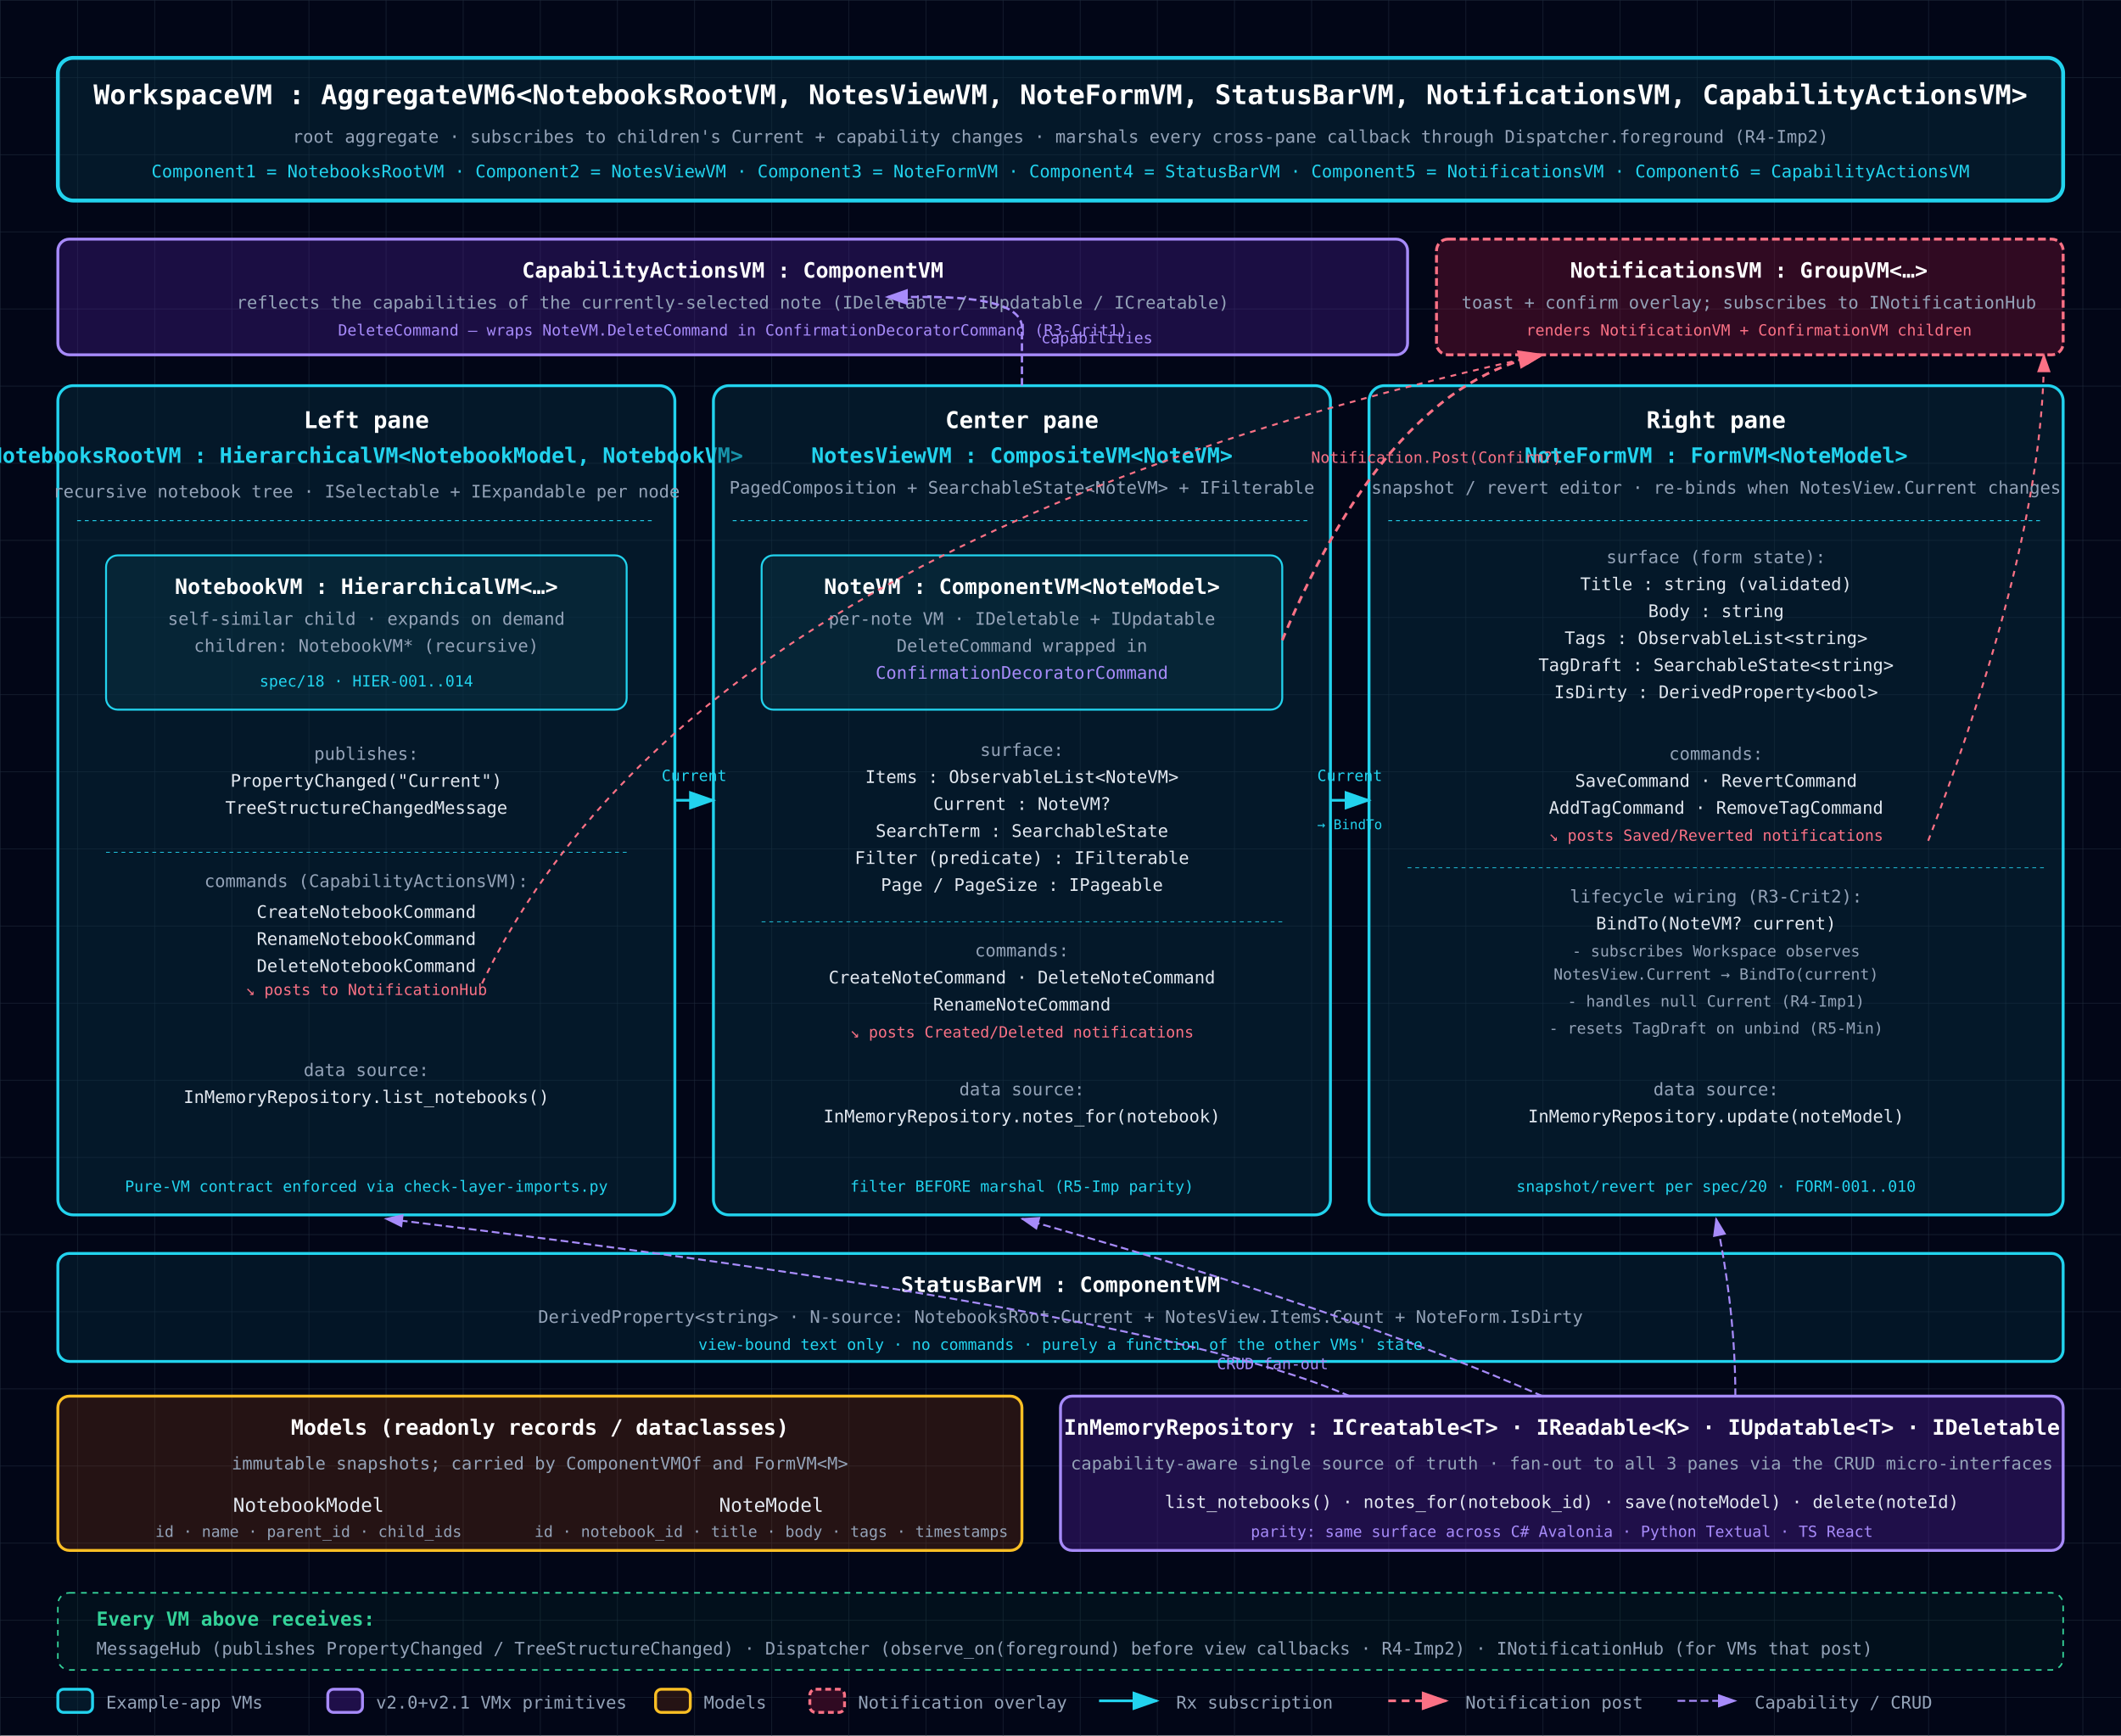
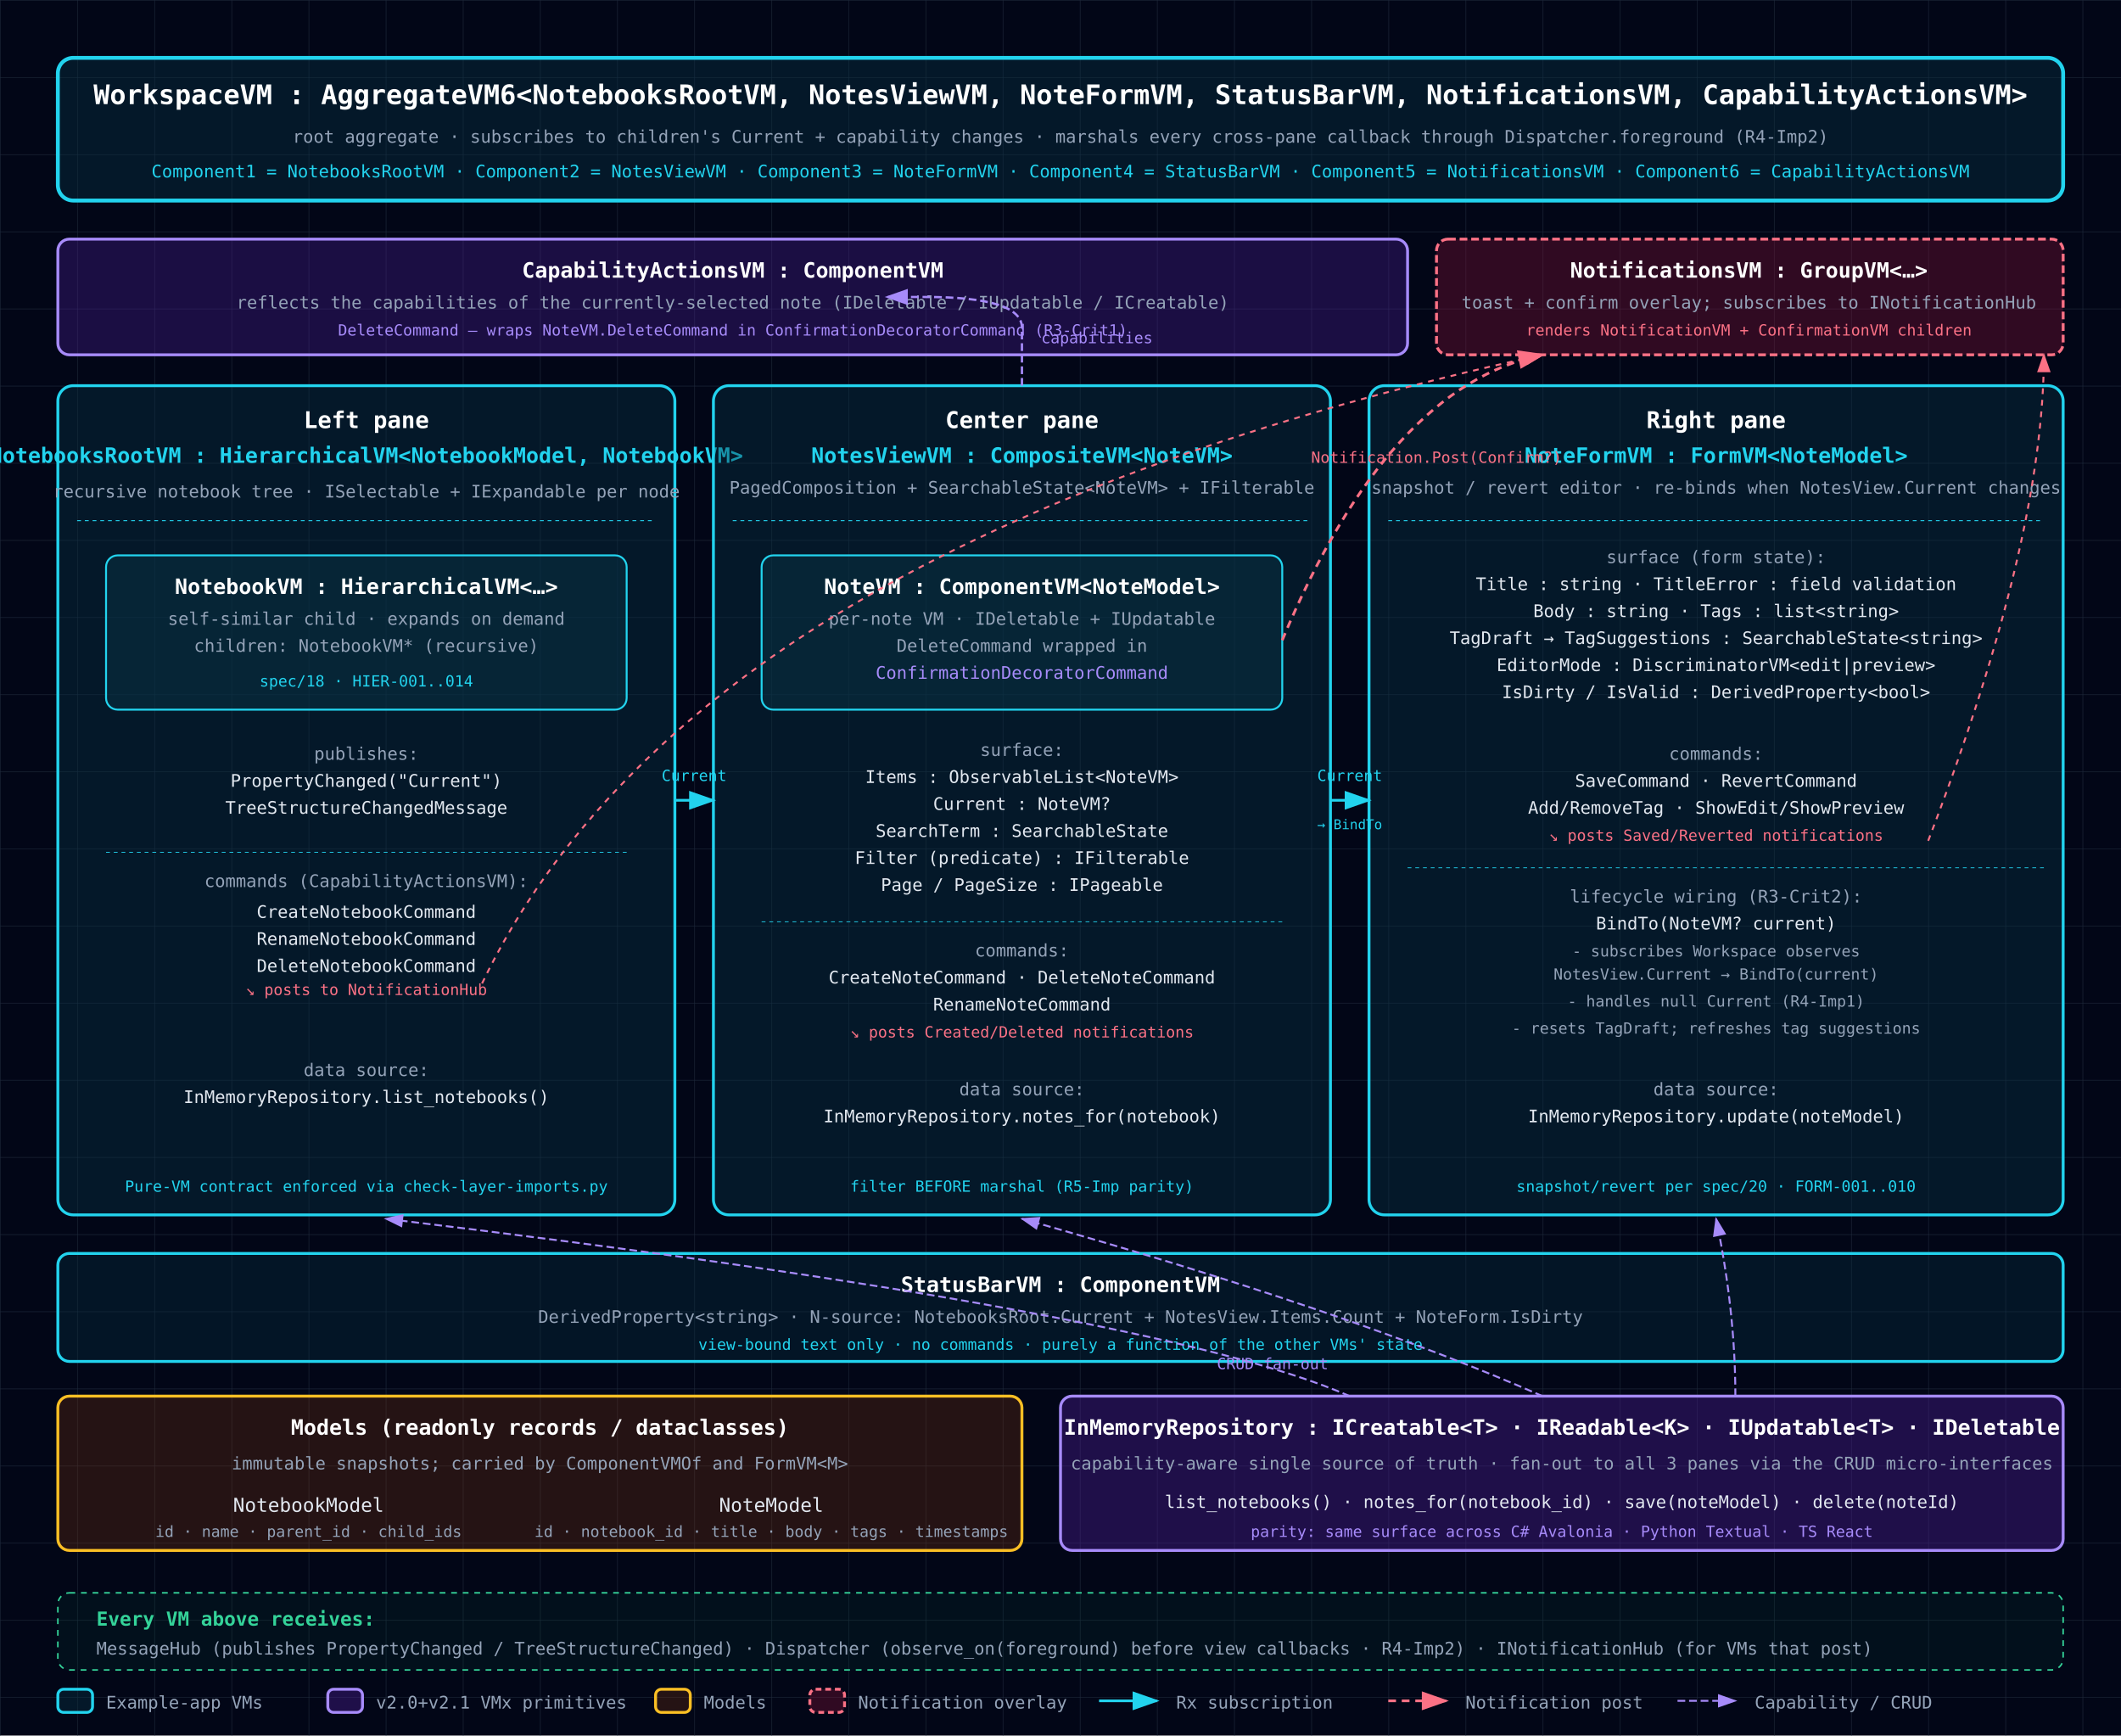
<svg xmlns="http://www.w3.org/2000/svg" viewBox="0 0 1100 900" width="1100" height="900" font-family="ui-monospace, 'JetBrains Mono', Menlo, Consolas, monospace">
  <defs>
    <marker id="arrowhead" markerWidth="10" markerHeight="7" refX="9" refY="3.5" orient="auto">
      <polygon points="0 0, 10 3.5, 0 7" fill="#64748b" />
    </marker>
    <marker id="arrowhead-cyan" markerWidth="10" markerHeight="7" refX="9" refY="3.5" orient="auto">
      <polygon points="0 0, 10 3.5, 0 7" fill="#22d3ee" />
    </marker>
    <marker id="arrowhead-rose" markerWidth="10" markerHeight="7" refX="9" refY="3.5" orient="auto">
      <polygon points="0 0, 10 3.5, 0 7" fill="#fb7185" />
    </marker>
    <marker id="arrowhead-violet" markerWidth="10" markerHeight="7" refX="9" refY="3.5" orient="auto">
      <polygon points="0 0, 10 3.5, 0 7" fill="#a78bfa" />
    </marker>
    <pattern id="grid" width="40" height="40" patternUnits="userSpaceOnUse">
      <path d="M 40 0 L 0 0 0 40" fill="none" stroke="#1e293b" stroke-width="0.5" />
    </pattern>
  </defs>
  <rect width="100%" height="100%" fill="#020617" />
  <rect width="100%" height="100%" fill="url(#grid)" />
  <rect x="30" y="30" width="1040" height="74" rx="8" fill="rgba(8, 51, 68, 0.4)" stroke="#22d3ee" stroke-width="2" />
  <text x="550" y="54" fill="white" font-size="14" font-weight="700" text-anchor="middle">WorkspaceVM  :  AggregateVM6&lt;NotebooksRootVM, NotesViewVM, NoteFormVM, StatusBarVM, NotificationsVM, CapabilityActionsVM&gt;</text>
  <text x="550" y="74" fill="#94a3b8" font-size="9" text-anchor="middle">root aggregate · subscribes to children's Current + capability changes · marshals every cross-pane callback through Dispatcher.foreground (R4-Imp2)</text>
  <text x="550" y="92" fill="#22d3ee" font-size="9" text-anchor="middle">Component1 = NotebooksRootVM  ·  Component2 = NotesViewVM  ·  Component3 = NoteFormVM  ·  Component4 = StatusBarVM  ·  Component5 = NotificationsVM  ·  Component6 = CapabilityActionsVM</text>
  <rect x="30" y="124" width="700" height="60" rx="6" fill="rgba(76, 29, 149, 0.35)" stroke="#a78bfa" stroke-width="1.5" />
  <text x="380" y="144" fill="white" font-size="11" font-weight="600" text-anchor="middle">CapabilityActionsVM  :  ComponentVM</text>
  <text x="380" y="160" fill="#94a3b8" font-size="9" text-anchor="middle">reflects the capabilities of the currently-selected note (IDeletable / IUpdatable / ICreatable)</text>
  <text x="380" y="174" fill="#a78bfa" font-size="8" text-anchor="middle">DeleteCommand — wraps NoteVM.DeleteCommand in ConfirmationDecoratorCommand (R3-Crit1)</text>
  <rect x="745" y="124" width="325" height="60" rx="6" fill="rgba(136, 19, 55, 0.35)" stroke="#fb7185" stroke-width="1.5" stroke-dasharray="4,2" />
  <text x="907" y="144" fill="white" font-size="11" font-weight="600" text-anchor="middle">NotificationsVM  :  GroupVM&lt;…&gt;</text>
  <text x="907" y="160" fill="#94a3b8" font-size="9" text-anchor="middle">toast + confirm overlay; subscribes to INotificationHub</text>
  <text x="907" y="174" fill="#fb7185" font-size="8" text-anchor="middle">renders NotificationVM + ConfirmationVM children</text>
  <rect x="30" y="200" width="320" height="430" rx="8" fill="rgba(8, 51, 68, 0.4)" stroke="#22d3ee" stroke-width="1.5" />
  <text x="190" y="222" fill="white" font-size="12" font-weight="700" text-anchor="middle">Left pane</text>
  <text x="190" y="240" fill="#22d3ee" font-size="11" font-weight="600" text-anchor="middle">NotebooksRootVM  :  HierarchicalVM&lt;NotebookModel, NotebookVM&gt;</text>
  <text x="190" y="258" fill="#94a3b8" font-size="9" text-anchor="middle">recursive notebook tree · ISelectable + IExpandable per node</text>
  <line x1="40" y1="270" x2="340" y2="270" stroke="#22d3ee" stroke-width="0.5" stroke-dasharray="2,2" />
  <rect x="55" y="288" width="270" height="80" rx="6" fill="rgba(8, 51, 68, 0.5)" stroke="#22d3ee" stroke-width="1" />
  <text x="190" y="308" fill="white" font-size="11" font-weight="600" text-anchor="middle">NotebookVM  :  HierarchicalVM&lt;…&gt;</text>
  <text x="190" y="324" fill="#94a3b8" font-size="9" text-anchor="middle">self-similar child · expands on demand</text>
  <text x="190" y="338" fill="#94a3b8" font-size="9" text-anchor="middle">children: NotebookVM*  (recursive)</text>
  <text x="190" y="356" fill="#22d3ee" font-size="8" text-anchor="middle">spec/18 · HIER-001..014</text>
  <text x="190" y="394" fill="#94a3b8" font-size="9" text-anchor="middle">publishes:</text>
  <text x="190" y="408" fill="#e2e8f0" font-size="9" text-anchor="middle">PropertyChanged("Current")</text>
  <text x="190" y="422" fill="#e2e8f0" font-size="9" text-anchor="middle">TreeStructureChangedMessage</text>
  <line x1="55" y1="442" x2="325" y2="442" stroke="#22d3ee" stroke-width="0.4" stroke-dasharray="2,2" />
  <text x="190" y="460" fill="#94a3b8" font-size="9" text-anchor="middle">commands (CapabilityActionsVM):</text>
  <text x="190" y="476" fill="#e2e8f0" font-size="9" text-anchor="middle">CreateNotebookCommand</text>
  <text x="190" y="490" fill="#e2e8f0" font-size="9" text-anchor="middle">RenameNotebookCommand</text>
  <text x="190" y="504" fill="#e2e8f0" font-size="9" text-anchor="middle">DeleteNotebookCommand</text>
  <text x="190" y="516" fill="#fb7185" font-size="8" text-anchor="middle">↘ posts to NotificationHub</text>
  <text x="190" y="558" fill="#94a3b8" font-size="9" text-anchor="middle">data source:</text>
  <text x="190" y="572" fill="#e2e8f0" font-size="9" text-anchor="middle">InMemoryRepository.list_notebooks()</text>
  <text x="190" y="618" fill="#22d3ee" font-size="8" text-anchor="middle">Pure-VM contract enforced via check-layer-imports.py</text>
  <rect x="370" y="200" width="320" height="430" rx="8" fill="rgba(8, 51, 68, 0.4)" stroke="#22d3ee" stroke-width="1.5" />
  <text x="530" y="222" fill="white" font-size="12" font-weight="700" text-anchor="middle">Center pane</text>
  <text x="530" y="240" fill="#22d3ee" font-size="11" font-weight="600" text-anchor="middle">NotesViewVM  :  CompositeVM&lt;NoteVM&gt;</text>
  <text x="530" y="256" fill="#94a3b8" font-size="9" text-anchor="middle">PagedComposition + SearchableState&lt;NoteVM&gt; + IFilterable</text>
  <line x1="380" y1="270" x2="680" y2="270" stroke="#22d3ee" stroke-width="0.5" stroke-dasharray="2,2" />
  <rect x="395" y="288" width="270" height="80" rx="6" fill="rgba(8, 51, 68, 0.5)" stroke="#22d3ee" stroke-width="1" />
  <text x="530" y="308" fill="white" font-size="11" font-weight="600" text-anchor="middle">NoteVM  :  ComponentVM&lt;NoteModel&gt;</text>
  <text x="530" y="324" fill="#94a3b8" font-size="9" text-anchor="middle">per-note VM · IDeletable + IUpdatable</text>
  <text x="530" y="338" fill="#94a3b8" font-size="9" text-anchor="middle">DeleteCommand wrapped in</text>
  <text x="530" y="352" fill="#a78bfa" font-size="9" text-anchor="middle">ConfirmationDecoratorCommand</text>
  <text x="530" y="392" fill="#94a3b8" font-size="9" text-anchor="middle">surface:</text>
  <text x="530" y="406" fill="#e2e8f0" font-size="9" text-anchor="middle">Items : ObservableList&lt;NoteVM&gt;</text>
  <text x="530" y="420" fill="#e2e8f0" font-size="9" text-anchor="middle">Current : NoteVM?</text>
  <text x="530" y="434" fill="#e2e8f0" font-size="9" text-anchor="middle">SearchTerm : SearchableState</text>
  <text x="530" y="448" fill="#e2e8f0" font-size="9" text-anchor="middle">Filter (predicate) : IFilterable</text>
  <text x="530" y="462" fill="#e2e8f0" font-size="9" text-anchor="middle">Page / PageSize : IPageable</text>
  <line x1="395" y1="478" x2="665" y2="478" stroke="#22d3ee" stroke-width="0.4" stroke-dasharray="2,2" />
  <text x="530" y="496" fill="#94a3b8" font-size="9" text-anchor="middle">commands:</text>
  <text x="530" y="510" fill="#e2e8f0" font-size="9" text-anchor="middle">CreateNoteCommand · DeleteNoteCommand</text>
  <text x="530" y="524" fill="#e2e8f0" font-size="9" text-anchor="middle">RenameNoteCommand</text>
  <text x="530" y="538" fill="#fb7185" font-size="8" text-anchor="middle">↘ posts Created/Deleted notifications</text>
  <text x="530" y="568" fill="#94a3b8" font-size="9" text-anchor="middle">data source:</text>
  <text x="530" y="582" fill="#e2e8f0" font-size="9" text-anchor="middle">InMemoryRepository.notes_for(notebook)</text>
  <text x="530" y="618" fill="#22d3ee" font-size="8" text-anchor="middle">filter BEFORE marshal (R5-Imp parity)</text>
  <rect x="710" y="200" width="360" height="430" rx="8" fill="rgba(8, 51, 68, 0.4)" stroke="#22d3ee" stroke-width="1.5" />
  <text x="890" y="222" fill="white" font-size="12" font-weight="700" text-anchor="middle">Right pane</text>
  <text x="890" y="240" fill="#22d3ee" font-size="11" font-weight="600" text-anchor="middle">NoteFormVM  :  FormVM&lt;NoteModel&gt;</text>
  <text x="890" y="256" fill="#94a3b8" font-size="9" text-anchor="middle">snapshot / revert editor · re-binds when NotesView.Current changes</text>
  <line x1="720" y1="270" x2="1060" y2="270" stroke="#22d3ee" stroke-width="0.5" stroke-dasharray="2,2" />
  <text x="890" y="292" fill="#94a3b8" font-size="9" text-anchor="middle">surface (form state):</text>
-   <text x="890" y="306" fill="#e2e8f0" font-size="9" text-anchor="middle">Title : string (validated)</text>
-   <text x="890" y="320" fill="#e2e8f0" font-size="9" text-anchor="middle">Body : string</text>
-   <text x="890" y="334" fill="#e2e8f0" font-size="9" text-anchor="middle">Tags : ObservableList&lt;string&gt;</text>
-   <text x="890" y="348" fill="#e2e8f0" font-size="9" text-anchor="middle">TagDraft : SearchableState&lt;string&gt;</text>
-   <text x="890" y="362" fill="#e2e8f0" font-size="9" text-anchor="middle">IsDirty : DerivedProperty&lt;bool&gt;</text>
+   <text x="890" y="306" fill="#e2e8f0" font-size="9" text-anchor="middle">Title : string · TitleError : field validation</text>
+   <text x="890" y="320" fill="#e2e8f0" font-size="9" text-anchor="middle">Body : string · Tags : list&lt;string&gt;</text>
+   <text x="890" y="334" fill="#e2e8f0" font-size="9" text-anchor="middle">TagDraft → TagSuggestions : SearchableState&lt;string&gt;</text>
+   <text x="890" y="348" fill="#e2e8f0" font-size="9" text-anchor="middle">EditorMode : DiscriminatorVM&lt;edit|preview&gt;</text>
+   <text x="890" y="362" fill="#e2e8f0" font-size="9" text-anchor="middle">IsDirty / IsValid : DerivedProperty&lt;bool&gt;</text>
  <text x="890" y="394" fill="#94a3b8" font-size="9" text-anchor="middle">commands:</text>
  <text x="890" y="408" fill="#e2e8f0" font-size="9" text-anchor="middle">SaveCommand · RevertCommand</text>
-   <text x="890" y="422" fill="#e2e8f0" font-size="9" text-anchor="middle">AddTagCommand · RemoveTagCommand</text>
+   <text x="890" y="422" fill="#e2e8f0" font-size="9" text-anchor="middle">Add/RemoveTag · ShowEdit/ShowPreview</text>
  <text x="890" y="436" fill="#fb7185" font-size="8" text-anchor="middle">↘ posts Saved/Reverted notifications</text>
  <line x1="730" y1="450" x2="1060" y2="450" stroke="#22d3ee" stroke-width="0.4" stroke-dasharray="2,2" />
  <text x="890" y="468" fill="#94a3b8" font-size="9" text-anchor="middle">lifecycle wiring (R3-Crit2):</text>
  <text x="890" y="482" fill="#e2e8f0" font-size="9" text-anchor="middle">BindTo(NoteVM? current)</text>
  <text x="890" y="496" fill="#94a3b8" font-size="8" text-anchor="middle">- subscribes Workspace observes</text>
  <text x="890" y="508" fill="#94a3b8" font-size="8" text-anchor="middle">  NotesView.Current → BindTo(current)</text>
  <text x="890" y="522" fill="#94a3b8" font-size="8" text-anchor="middle">- handles null Current (R4-Imp1)</text>
-   <text x="890" y="536" fill="#94a3b8" font-size="8" text-anchor="middle">- resets TagDraft on unbind (R5-Min)</text>
+   <text x="890" y="536" fill="#94a3b8" font-size="8" text-anchor="middle">- resets TagDraft; refreshes tag suggestions</text>
  <text x="890" y="568" fill="#94a3b8" font-size="9" text-anchor="middle">data source:</text>
  <text x="890" y="582" fill="#e2e8f0" font-size="9" text-anchor="middle">InMemoryRepository.update(noteModel)</text>
  <text x="890" y="618" fill="#22d3ee" font-size="8" text-anchor="middle">snapshot/revert per spec/20 · FORM-001..010</text>
  <rect x="30" y="650" width="1040" height="56" rx="6" fill="rgba(8, 51, 68, 0.35)" stroke="#22d3ee" stroke-width="1.5" />
  <text x="550" y="670" fill="white" font-size="11" font-weight="600" text-anchor="middle">StatusBarVM  :  ComponentVM</text>
  <text x="550" y="686" fill="#94a3b8" font-size="9" text-anchor="middle">DerivedProperty&lt;string&gt;  ·  N-source: NotebooksRoot.Current + NotesView.Items.Count + NoteForm.IsDirty</text>
  <text x="550" y="700" fill="#22d3ee" font-size="8" text-anchor="middle">view-bound text only · no commands · purely a function of the other VMs' state</text>
  <rect x="30" y="724" width="500" height="80" rx="6" fill="rgba(120, 53, 15, 0.3)" stroke="#fbbf24" stroke-width="1.5" />
  <text x="280" y="744" fill="white" font-size="11" font-weight="600" text-anchor="middle">Models  (readonly records / dataclasses)</text>
  <text x="280" y="762" fill="#94a3b8" font-size="9" text-anchor="middle">immutable snapshots; carried by ComponentVMOf and FormVM&lt;M&gt;</text>
  <text x="160" y="784" fill="#e2e8f0" font-size="10" text-anchor="middle">NotebookModel</text>
  <text x="160" y="797" fill="#94a3b8" font-size="8" text-anchor="middle">id · name · parent_id · child_ids</text>
  <text x="400" y="784" fill="#e2e8f0" font-size="10" text-anchor="middle">NoteModel</text>
  <text x="400" y="797" fill="#94a3b8" font-size="8" text-anchor="middle">id · notebook_id · title · body · tags · timestamps</text>
  <rect x="550" y="724" width="520" height="80" rx="6" fill="rgba(76, 29, 149, 0.4)" stroke="#a78bfa" stroke-width="1.5" />
  <text x="810" y="744" fill="white" font-size="11" font-weight="600" text-anchor="middle">InMemoryRepository  :  ICreatable&lt;T&gt; · IReadable&lt;K&gt; · IUpdatable&lt;T&gt; · IDeletable</text>
  <text x="810" y="762" fill="#94a3b8" font-size="9" text-anchor="middle">capability-aware single source of truth · fan-out to all 3 panes via the CRUD micro-interfaces</text>
  <text x="810" y="782" fill="#e2e8f0" font-size="9" text-anchor="middle">list_notebooks() · notes_for(notebook_id) · save(noteModel) · delete(noteId)</text>
  <text x="810" y="797" fill="#a78bfa" font-size="8" text-anchor="middle">parity: same surface across C# Avalonia · Python Textual · TS React</text>
  <path d="M 350 415 C 360 415 360 415 370 415" fill="none" stroke="#22d3ee" stroke-width="1.4" marker-end="url(#arrowhead-cyan)" />
  <text x="360" y="405" fill="#22d3ee" font-size="8" text-anchor="middle">Current</text>
  <path d="M 690 415 C 700 415 700 415 710 415" fill="none" stroke="#22d3ee" stroke-width="1.4" marker-end="url(#arrowhead-cyan)" />
  <text x="700" y="405" fill="#22d3ee" font-size="8" text-anchor="middle">Current</text>
  <text x="700" y="430" fill="#22d3ee" font-size="7" text-anchor="middle">→ BindTo</text>
  <path d="M 530 200 L 530 170 Q 530 154 480 154 L 460 154" fill="none" stroke="#a78bfa" stroke-width="1.2" stroke-dasharray="4,2" marker-end="url(#arrowhead-violet)" />
  <text x="540" y="178" fill="#a78bfa" font-size="8">capabilities</text>
  <path d="M 665 332 Q 720 200 800 184" fill="none" stroke="#fb7185" stroke-width="1.4" stroke-dasharray="4,3" marker-end="url(#arrowhead-rose)" />
  <text x="745" y="240" fill="#fb7185" font-size="8" text-anchor="middle">Notification.Post(Confirm?)</text>
  <path d="M 250 510 Q 360 280 800 184" fill="none" stroke="#fb7185" stroke-width="1.0" stroke-dasharray="3,3" marker-end="url(#arrowhead-rose)" />
  <path d="M 1000 436 Q 1060 280 1060 184" fill="none" stroke="#fb7185" stroke-width="1.0" stroke-dasharray="3,3" marker-end="url(#arrowhead-rose)" />
  <path d="M 700 724 Q 600 680 200 632" fill="none" stroke="#a78bfa" stroke-width="1.0" stroke-dasharray="4,2" marker-end="url(#arrowhead-violet)" />
  <path d="M 800 724 Q 700 680 530 632" fill="none" stroke="#a78bfa" stroke-width="1.0" stroke-dasharray="4,2" marker-end="url(#arrowhead-violet)" />
  <path d="M 900 724 Q 900 680 890 632" fill="none" stroke="#a78bfa" stroke-width="1.0" stroke-dasharray="4,2" marker-end="url(#arrowhead-violet)" />
  <text x="660" y="710" fill="#a78bfa" font-size="8" text-anchor="middle">CRUD fan-out</text>
  <rect x="30" y="826" width="1040" height="40" rx="6" fill="rgba(6, 78, 59, 0.15)" stroke="#34d399" stroke-width="0.8" stroke-dasharray="3,3" />
  <text x="50" y="843" fill="#34d399" font-size="10" font-weight="600">Every VM above receives:</text>
  <text x="50" y="858" fill="#94a3b8" font-size="9">  MessageHub  (publishes PropertyChanged / TreeStructureChanged)   ·   Dispatcher  (observe_on(foreground) before view callbacks · R4-Imp2)   ·   INotificationHub  (for VMs that post)</text>
  <rect x="30" y="876" width="18" height="12" rx="3" fill="rgba(8, 51, 68, 0.4)" stroke="#22d3ee" stroke-width="1.5" />
  <text x="55" y="886" fill="#94a3b8" font-size="9">Example-app VMs</text>
  <rect x="170" y="876" width="18" height="12" rx="3" fill="rgba(76, 29, 149, 0.4)" stroke="#a78bfa" stroke-width="1.5" />
  <text x="195" y="886" fill="#94a3b8" font-size="9">v2.0+v2.1 VMx primitives</text>
  <rect x="340" y="876" width="18" height="12" rx="3" fill="rgba(120, 53, 15, 0.3)" stroke="#fbbf24" stroke-width="1.5" />
  <text x="365" y="886" fill="#94a3b8" font-size="9">Models</text>
  <rect x="420" y="876" width="18" height="12" rx="3" fill="rgba(136, 19, 55, 0.35)" stroke="#fb7185" stroke-width="1.5" stroke-dasharray="3,2" />
  <text x="445" y="886" fill="#94a3b8" font-size="9">Notification overlay</text>
  <line x1="570" y1="882" x2="600" y2="882" stroke="#22d3ee" stroke-width="1.4" marker-end="url(#arrowhead-cyan)" />
  <text x="610" y="886" fill="#94a3b8" font-size="9">Rx subscription</text>
  <line x1="720" y1="882" x2="750" y2="882" stroke="#fb7185" stroke-width="1.4" stroke-dasharray="4,3" marker-end="url(#arrowhead-rose)" />
  <text x="760" y="886" fill="#94a3b8" font-size="9">Notification post</text>
  <line x1="870" y1="882" x2="900" y2="882" stroke="#a78bfa" stroke-width="1.0" stroke-dasharray="4,2" marker-end="url(#arrowhead-violet)" />
  <text x="910" y="886" fill="#94a3b8" font-size="9">Capability / CRUD</text>
</svg>
